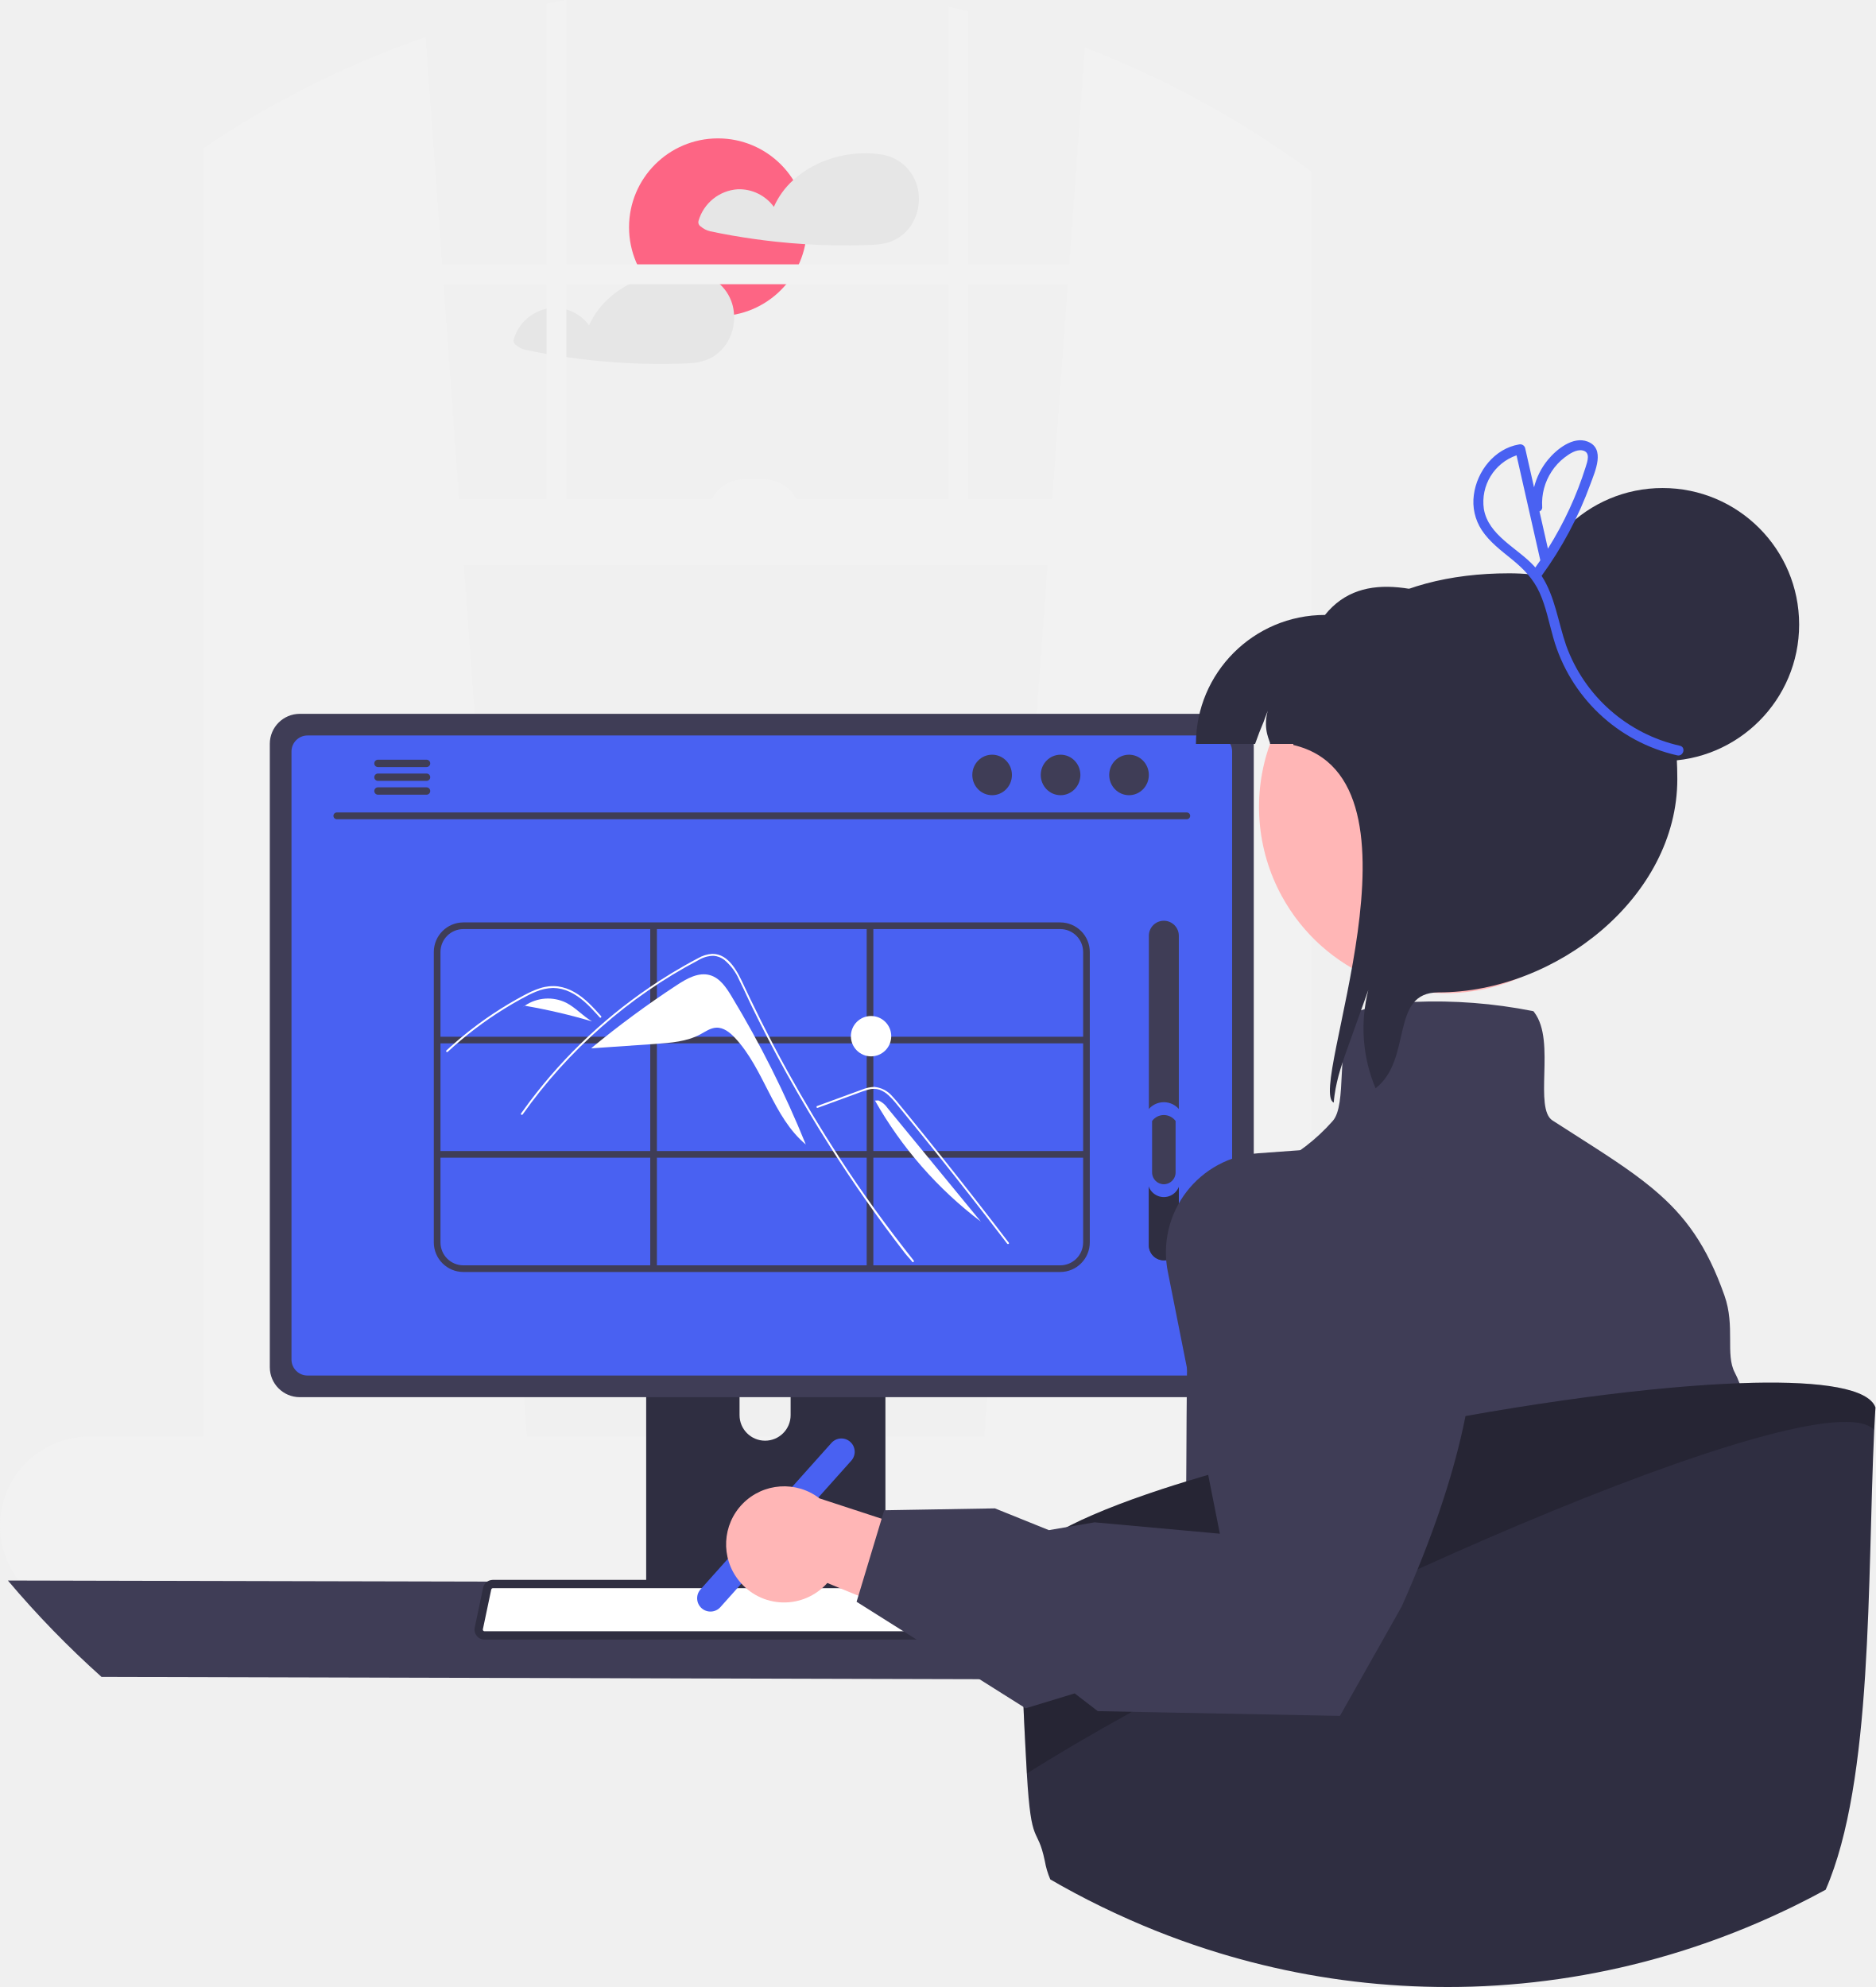
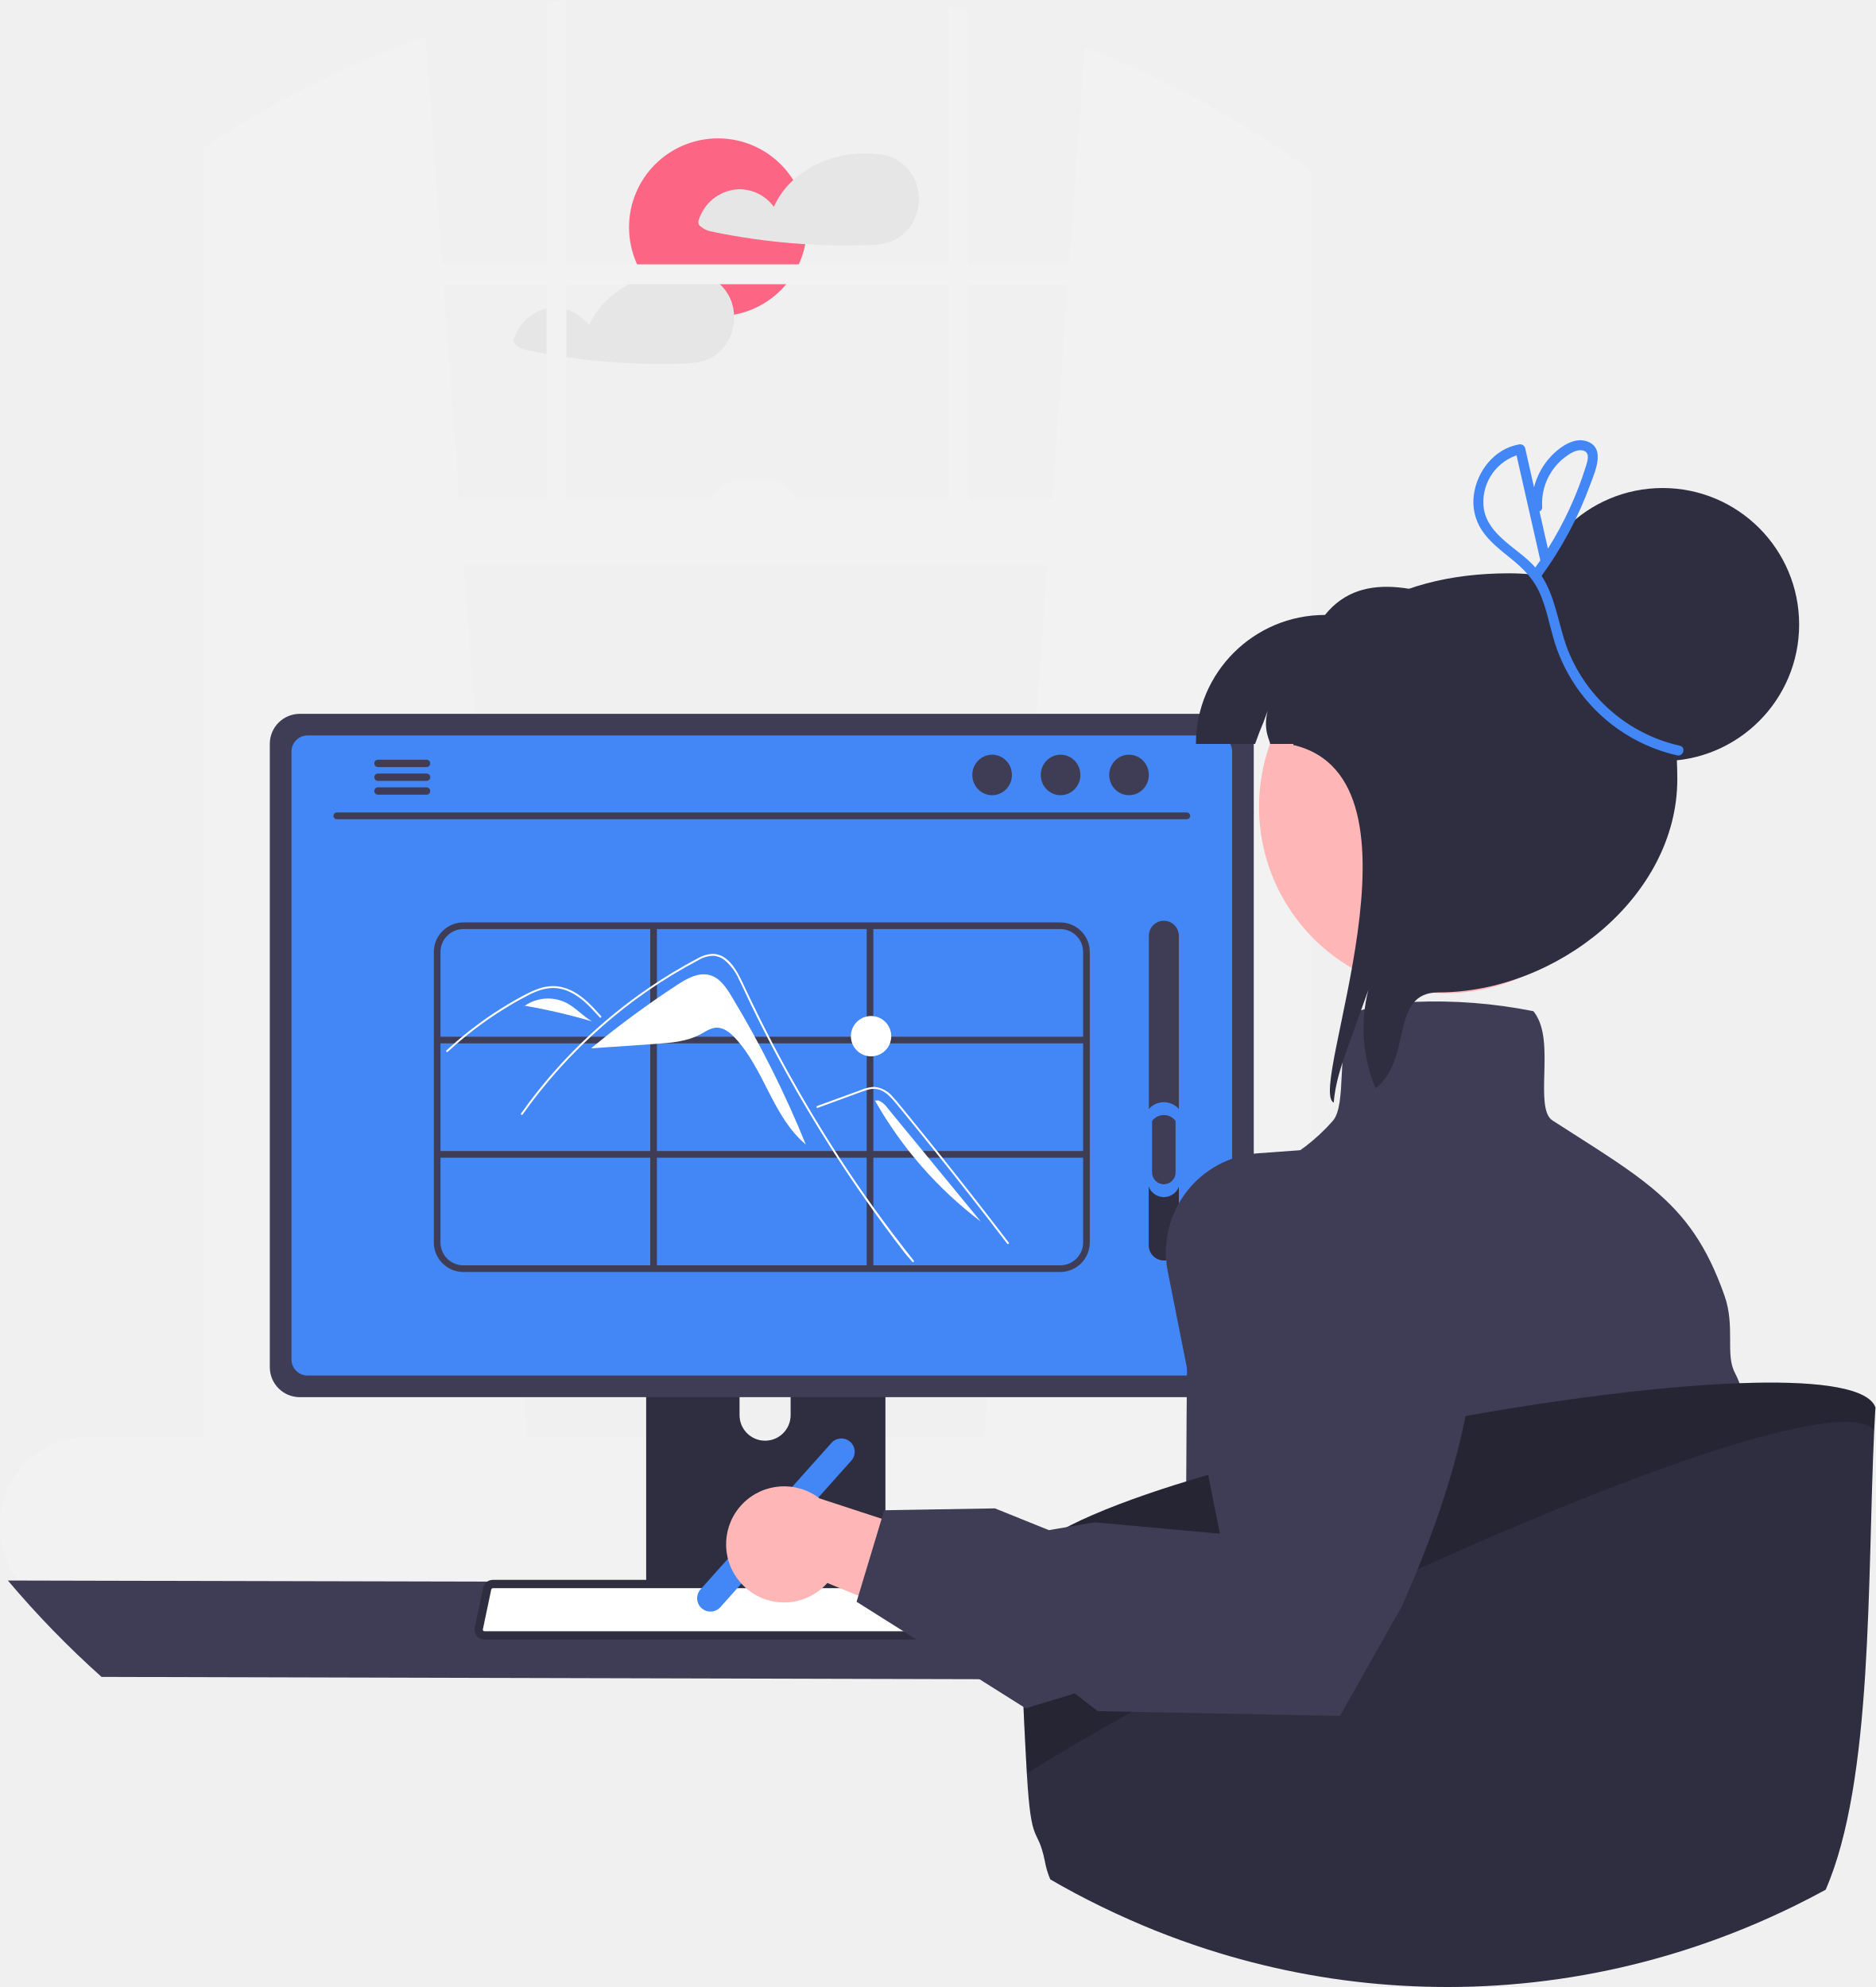
<svg xmlns="http://www.w3.org/2000/svg" width="563.232" height="596.817" viewBox="0 0 563.232 596.817" role="img" artist="Katerina Limpitsouni" source="https://undraw.co/">
  <circle cx="215.615" cy="68.266" r="26.701" fill="#fd6584" />
  <path d="M601.119,230.112a13.235,13.235,0,0,0-11.17-9.29,1.081,1.081,0,0,0-.18,0,1.418,1.418,0,0,0-.22-.05c-8.94-1.16-18.88,1.66-25.57,7.8a23.958,23.958,0,0,0-5.83,8.04,12.917,12.917,0,0,0-10.83-5.28,13.184,13.184,0,0,0-11.8,9.51,1.526,1.526,0,0,0,.69,1.69,6.673,6.673,0,0,0,2.79,1.42c2.21.47,4.44.9,6.67,1.29q6.54,1.14,13.15,1.85,4.365.465,8.75.74c6.04.38,12.11.47,18.16.28,3-.1,5.88-.2,8.62-1.52a12.798,12.798,0,0,0,4.95-4.31A14.548,14.548,0,0,0,601.119,230.112Z" transform="translate(-325.7462 -174.4889)" fill="#e6e6e6" />
  <path d="M546.189,269.012a13.652,13.652,0,0,0-.56-3.3,13.26,13.26,0,0,0-11.18-9.29.965.965,0,0,0-.17,0,1.887,1.887,0,0,0-.23-.05,33.194,33.194,0,0,0-14.69,1.51c-7.26,2.43-13.63,7.33-16.7,14.33a12.922,12.922,0,0,0-10.84-5.28,13.183,13.183,0,0,0-11.8,9.51,1.555,1.555,0,0,0,.69,1.69,6.733,6.733,0,0,0,2.79,1.42c2.22.47,4.44.9,6.68,1.29q6.54,1.14,13.14,1.85a195.164,195.164,0,0,0,26.92,1.02c2.99-.1,5.88-.2,8.62-1.52a12.77,12.77,0,0,0,4.94-4.31A14.264,14.264,0,0,0,546.189,269.012Z" transform="translate(-325.7462 -174.4889)" fill="#e6e6e6" />
  <path d="M743.876,605.969h-24.34V225.999c-1.64-1.21-3.29-2.41-4.96-3.58q-.495-.345-.99-.69a288.322,288.322,0,0,0-62.01-32.94l-4.72,65.1-0.0.004H616.486V177.879c-1.98-.49-3.96-.95-5.96-1.38v77.394h-114.68V174.489c-1.99.37-3.98.75-5.96,1.16v78.244H458.517l-0-.004-4.95-68.27a287.687,287.687,0,0,0-60.78,29.46c-.66.42-1.32.84-1.98,1.28-1.33.86-2.66,1.74-3.97,2.63v386.98h-34.27a26.803,26.803,0,0,0-24.89,36.79,25.54,25.54,0,0,0,1.75,3.56,27.095,27.095,0,0,0,3.02,4.18,26.76,26.76,0,0,0,20.12,9.11h391.31a26.82,26.82,0,0,0,0-53.64ZM640.316,344.271l-18.93,261.698h-137.4l-18.93-261.698Zm6.11-84.419-4.67,64.556h-25.27V259.852Zm-35.9,0v64.556H564.894a10.916,10.916,0,0,0-9.723-5.959h-5.959a10.916,10.916,0,0,0-9.723,5.959H495.846V259.852Zm-120.64,64.556h-26.27l-4.67-64.556h30.94Z" transform="translate(-325.7462 -174.4889)" fill="#f2f2f2" />
  <path d="M328.114,649.216a289.004,289.004,0,0,0,28.12,28.95l379.58,1a289.003,289.003,0,0,0,28.12-28.95Z" transform="translate(-325.7462 -174.4889)" fill="#3f3d56" />
  <path d="M519.804,552.406v102.56h71.85v-102.56a3.448,3.448,0,0,0-2.43-3.3,3.175,3.175,0,0,0-1.03-.16h-64.92A3.463,3.463,0,0,0,519.804,552.406Zm28.04,35.24a7.67,7.67,0,0,1,15.34,0v11.9a7.67,7.67,0,0,1-15.34,0Z" transform="translate(-325.7462 -174.4889)" fill="#2f2e41" />
  <path d="M519.584,651.686v9.89a1.946,1.946,0,0,0,1.93,1.94h68.43a1.94,1.94,0,0,0,1.93-1.94v-9.89Z" transform="translate(-325.7462 -174.4889)" fill="#3f3d56" />
  <path d="M406.774,397.886v187.26a9.007,9.007,0,0,0,9,9h277.5a9.007,9.007,0,0,0,9-9v-187.26a9.011,9.011,0,0,0-9-8.99h-277.5A9.012,9.012,0,0,0,406.774,397.886Z" transform="translate(-325.7462 -174.4889)" fill="#3f3d56" />
-   <path d="M413.284,400.216v182.62a4.818,4.818,0,0,0,4.81,4.81h272.87a4.818,4.818,0,0,0,4.81-4.81v-182.62a4.82,4.82,0,0,0-4.81-4.82h-272.87A4.821,4.821,0,0,0,413.284,400.216Z" transform="translate(-325.7462 -174.4889)" fill="#4961f2" />
+   <path d="M413.284,400.216v182.62a4.818,4.818,0,0,0,4.81,4.81h272.87a4.818,4.818,0,0,0,4.81-4.81v-182.62a4.82,4.82,0,0,0-4.81-4.82h-272.87A4.821,4.821,0,0,0,413.284,400.216Z" transform="translate(-325.7462 -174.4889)" fill="#4287f5" />
  <path d="M468.924,665.846a2.948,2.948,0,0,0,2.32,1.11h162.34a2.987,2.987,0,0,0,2.92-3.6l-2.52-11.97a2.993,2.993,0,0,0-1.86-2.17,2.894,2.894,0,0,0-1.06-.2h-157.31a2.894,2.894,0,0,0-1.06.2,2.992,2.992,0,0,0-1.86,2.17l-2.52,11.97A2.985,2.985,0,0,0,468.924,665.846Z" transform="translate(-325.7462 -174.4889)" fill="#2f2e41" />
  <path d="M473.754,651.516a.395.395,0,0,0-.145.025.508.508,0,0,0-.328.353l-2.521,11.977a.478.478,0,0,0,.102.396l.011.014a.449.449,0,0,0,.371.176H633.584a.467.467,0,0,0,.37-.175.459.459,0,0,0,.106-.397l-2.522-11.983a.498.498,0,0,0-.304-.349.436.436,0,0,0-.17-.035Z" transform="translate(-325.7462 -174.4889)" fill="#fff" />
  <path d="M426.867,420.552H682.191a1.016,1.016,0,0,0,0-2.031H426.867a1.016,1.016,0,0,0,0,2.031Z" transform="translate(-325.7462 -174.4889)" fill="#3f3d56" />
  <ellipse cx="339.064" cy="232.765" rx="5.95" ry="6.083" fill="#3f3d56" />
  <ellipse cx="318.508" cy="232.765" rx="5.95" ry="6.083" fill="#3f3d56" />
  <ellipse cx="297.952" cy="232.765" rx="5.95" ry="6.083" fill="#3f3d56" />
  <path d="M438.156,403.786a1.095,1.095,0,0,0,1.09,1.1h14.6a1.105,1.105,0,0,0,0-2.21h-14.6A1.103,1.103,0,0,0,438.156,403.786Z" transform="translate(-325.7462 -174.4889)" fill="#3f3d56" />
  <path d="M438.156,407.936a1.095,1.095,0,0,0,1.09,1.1h14.6a1.105,1.105,0,0,0,0-2.21h-14.6A1.103,1.103,0,0,0,438.156,407.936Z" transform="translate(-325.7462 -174.4889)" fill="#3f3d56" />
  <path d="M438.156,412.076a1.103,1.103,0,0,0,1.09,1.11h14.6a1.105,1.105,0,0,0,0-2.21h-14.6A1.095,1.095,0,0,0,438.156,412.076Z" transform="translate(-325.7462 -174.4889)" fill="#3f3d56" />
  <path d="M644.148,451.546H464.91a8.892,8.892,0,0,0-8.881,8.881v87.237a8.892,8.892,0,0,0,8.881,8.882H644.148a8.892,8.892,0,0,0,8.881-8.882V460.428A8.892,8.892,0,0,0,644.148,451.546Zm6.881,8.881v25.452h-63v-32.333h56.119A6.889,6.889,0,0,1,651.029,460.428Zm-128,59.786v-32.334h63v32.334Zm63,2v32.333h-63v-32.333Zm-65-2h-63v-32.334h63Zm2-34.334v-32.333h63v32.333Zm65,2h63v32.334h-63Zm-123.119-34.333H521.029v32.333h-63V460.428A6.889,6.889,0,0,1,464.91,453.546ZM458.029,547.664V522.213h63v32.333H464.91A6.889,6.889,0,0,1,458.029,547.664Zm186.119,6.882H588.029v-32.333h63v25.451A6.889,6.889,0,0,1,644.148,554.546Z" transform="translate(-325.7462 -174.4889)" fill="#3f3d56" />
  <path d="M545.419,473.695c-1.591-2.631-3.475-5.439-6.427-6.298-3.418-.995-6.93.981-9.908,2.931a288.726,288.726,0,0,0-25.695,18.932l.009.102,19.174-1.322c4.618-.318,9.394-.681,13.475-2.865,1.549-.829,3.058-1.936,4.813-2.013,2.18-.096,4.081,1.427,5.575,3.017,8.837,9.41,11.394,23.799,21.307,32.066A314.616,314.616,0,0,0,545.419,473.695Z" transform="translate(-325.7462 -174.4889)" fill="#fff" />
  <path d="M599.736,553.506c-.977-1.234-1.376-1.523-2.34-2.768q-11.773-15.226-22.131-31.481-7.036-11.04-13.373-22.503-3.017-5.45-5.869-10.985-2.213-4.292-4.327-8.635c-.403-.827-.795-1.658-1.184-2.491-.918-1.958-1.82-3.926-2.787-5.858a16.114,16.114,0,0,0-4.47-5.989,6.098,6.098,0,0,0-3.177-1.222,8.862,8.862,0,0,0-4.599,1.318,148.048,148.048,0,0,0-29.112,20.075A151.559,151.559,0,0,0,482.714,509.22c-.209.298-.703.013-.492-.287q1.246-1.762,2.542-3.487A152.397,152.397,0,0,1,523.671,469.155q3.785-2.453,7.711-4.675c1.319-.747,2.645-1.485,3.993-2.177a9.728,9.728,0,0,1,4.234-1.312c5.137-.08,7.797,5.738,9.624,9.653q.861,1.848,1.743,3.685,3.334,6.973,6.924,13.818,2.216,4.226,4.529,8.404,7.198,13.007,15.301,25.488c7.156,11.022,14.256,20.758,22.408,31.064C600.364,553.388,599.962,553.795,599.736,553.506Z" transform="translate(-325.7462 -174.4889)" fill="#fff" />
  <path d="M505.858,480.093c-.298-.333-.595-.665-.895-.998-2.369-2.62-4.911-5.209-8.164-6.711a11.844,11.844,0,0,0-4.962-1.15,14.161,14.161,0,0,0-5.152,1.124c-.776.31-1.534.662-2.281,1.036-.854.43-1.692.888-2.527,1.35q-2.35,1.3-4.639,2.715-4.554,2.815-8.824,6.059-2.213,1.683-4.335,3.475-1.973,1.665-3.867,3.42c-.27.249-.673-.154-.403-.403.333-.31.669-.618,1.006-.922q1.426-1.289,2.898-2.529,2.684-2.264,5.506-4.354,4.389-3.251,9.08-6.061,2.344-1.403,4.753-2.688c.485-.259.975-.511,1.472-.751a23.46,23.46,0,0,1,3.498-1.424,12.445,12.445,0,0,1,5.284-.519,13.756,13.756,0,0,1,4.875,1.686c3.194,1.785,5.671,4.546,8.082,7.24C506.505,479.962,506.103,480.367,505.858,480.093Z" transform="translate(-325.7462 -174.4889)" fill="#fff" />
  <path d="M571.304,507.242l7.654-2.799,3.8-1.39a38.862,38.862,0,0,1,3.752-1.292,5.919,5.919,0,0,1,3.396.043,7.827,7.827,0,0,1,2.649,1.642,21.495,21.495,0,0,1,2.172,2.32c.827.994,1.643,1.999,2.461,3q5.069,6.199,10.072,12.452,5.003,6.253,9.938,12.559,4.948,6.321,9.827,12.696.598.781,1.195,1.563c.22.288.715.004.492-.288q-4.916-6.438-9.9-12.824-4.997-6.401-10.062-12.748-5.065-6.347-10.199-12.638-1.279-1.567-2.562-3.131c-.722-.879-1.435-1.768-2.227-2.587a8.025,8.025,0,0,0-5.441-2.867,10.501,10.501,0,0,0-3.701.814c-1.28.463-2.556.934-3.834,1.402l-7.707,2.819-1.927.705c-.342.125-.194.676.152.55Z" transform="translate(-325.7462 -174.4889)" fill="#fff" />
  <path d="M495.792,475.68a12.357,12.357,0,0,0-12.445.89,177.498,177.498,0,0,1,20.194,4.713C500.786,479.669,498.631,477.139,495.792,475.68Z" transform="translate(-325.7462 -174.4889)" fill="#fff" />
  <path d="M483.309,476.563l-.749.609c.253-.213.517-.413.787-.602Z" transform="translate(-325.7462 -174.4889)" fill="#fff" />
  <path d="M592.265,507.27a6.371,6.371,0,0,0-2.695-2.25l-1.052.041a119.342,119.342,0,0,0,31.787,36.34Z" transform="translate(-325.7462 -174.4889)" fill="#fff" />
  <circle cx="261.597" cy="311.227" r="6.059" fill="#fff" />
  <path d="M675.268,553.046a4.507,4.507,0,0,0,4.5-4.5v-93a4.5,4.5,0,1,0-9,0v93A4.507,4.507,0,0,0,675.268,553.046Z" transform="translate(-325.7462 -174.4889)" fill="#3f3d56" />
  <path d="M675.268,553.046a4.507,4.507,0,0,0,4.5-4.5v-19.72a5.581,5.581,0,0,0-9,0v19.72A4.507,4.507,0,0,0,675.268,553.046Z" transform="translate(-325.7462 -174.4889)" fill="#2f2e41" />
-   <path d="M675.268,534.046a4.847,4.847,0,0,0,4.84-4.84V507.998a6.002,6.002,0,0,0-9.679,0V529.207A4.847,4.847,0,0,0,675.268,534.046Z" transform="translate(-325.7462 -174.4889)" fill="#4961f2" />
+   <path d="M675.268,534.046a4.847,4.847,0,0,0,4.84-4.84V507.998a6.002,6.002,0,0,0-9.679,0V529.207A4.847,4.847,0,0,0,675.268,534.046Z" transform="translate(-325.7462 -174.4889)" fill="#4287f5" />
  <path d="M675.268,530.19a3.535,3.535,0,0,0,3.53-3.53V511.191a4.378,4.378,0,0,0-7.06,0v15.469A3.535,3.535,0,0,0,675.268,530.19Z" transform="translate(-325.7462 -174.4889)" fill="#3f3d56" />
-   <path d="M536.445,657.525a4.004,4.004,0,0,1-.317-5.648L575.444,607.885a4,4,0,0,1,5.965,5.331l-39.316,43.992A4.004,4.004,0,0,1,536.445,657.525Z" transform="translate(-325.7462 -174.4889)" fill="#4961f2" />
+   <path d="M536.445,657.525a4.004,4.004,0,0,1-.317-5.648L575.444,607.885a4,4,0,0,1,5.965,5.331l-39.316,43.992A4.004,4.004,0,0,1,536.445,657.525Z" transform="translate(-325.7462 -174.4889)" fill="#4287f5" />
  <path d="M862.596,729.955c0,7.29-1.72,12.87-1.51,17.33a287.268,287.268,0,0,1-36.3,13.02c-1.4.4-2.8.78-4.21,1.16-7.63-23.36-15.27-44.75-18.28-47.02-6.89-5.17-10.34,16.22-10.34,11.05,0-5.17,3.45-5.17-5.16-12.06-8.62-6.89-3.45-37.9-3.45-37.9l-12.06-31.01,13.49-49.46,17.52-64.25h17.23s.51.37,1.36,1.06c4.31,3.52,17.31,15.28,15.87,28.23-.43,3.86.53,15.08,2.2,30.02,5.08,45.11,16.75,94.15,16.75,107.09C855.706,714.445,862.596,719.615,862.596,729.955Z" transform="translate(-325.7462 -174.4889)" fill="#e6e6e6" />
  <path d="M848.148,589.956c-.02-.05-.03-.09-.05-.13a26.641,26.641,0,0,0-1.35-3.04c-2.91-5.47.17-13.87-3.11-23.15-5.3-15.04-11.76-23.91-21.23-31.86-.28-.24-.56-.47-.85-.71l-.01-.01c-6.32-5.19-13.94-10.04-23.4-16.08-1.97-1.26-4.03-2.57-6.17-3.95-2.76-1.77-2.61-7.67-2.45-13.91.18-6.93.37-14.11-3.03-18.59l-.22-.29-.35-.09a150.437,150.437,0,0,0-35.42-2.73h-.01a69.659,69.659,0,0,0-14.93,2.19c-.36.1-.72.2-1.07.32-.27.07-.54.16-.81.25l-.22.08-.17.16c-3.29,3.29-4.05,9.19-4.41,15.34v.01q-.105,1.68-.18,3.36c-.28,5.98-.54,11.63-2.74,14.08a57.788,57.788,0,0,1-17.47,13.44c-10.33,5.1-18.5,4.94-18.62,4.94l-.95-.03-.09.94c-6.86,13.07-6.6,46.79-6.81,82.9q-.015,3.015-.04,6.06c-.12,16.82-.44,33.93-1.7,49.52-.55,6.7-1.26,13.11-2.21,19.1-4.62,29.17-25.55,4.95-35.56,24.36a24.526,24.526,0,0,0,1.65,5.55c1.15.68,2.33,1.34,3.5,2q7.785,4.335,15.86,8.09c.3.14.6.28.9.41a236.736,236.736,0,0,0,30.46,11.62c2.03.62,4.06,1.21,6.11,1.77a233.586,233.586,0,0,0,55.61,8.33,1.701,1.701,0,0,1,.23-.01,288.585,288.585,0,0,0,65.84-9.49q.45-.12.9-.24c1.41-.38,2.81-.76,4.21-1.16a287.279,287.279,0,0,0,36.3-13.02,9.238,9.238,0,0,0,.13,1.31,3.03,3.03,0,0,0,.06.42c.02-.16.04-.32.05-.48.06-.47.11-.95.16-1.43C870.608,666.426,857.898,615.756,848.148,589.956Z" transform="translate(-325.7462 -174.4889)" fill="#3f3d56" />
  <path d="M710.714,443.689a55.983,55.983,0,1,0-2.845-47.693c-.256.641-.487,1.281-.718,1.948A55.906,55.906,0,0,0,710.714,443.689Z" transform="translate(-325.7462 -174.4889)" fill="#ffb6b6" />
  <path d="M702.667,397.943c2.409-6.74,1.358-3.229,3.793-9.944-1.589,5.946.923,9.277.692,9.944h66.658V359.194c-19.529-7.74-38.621-14.326-50.154,0A38.751,38.751,0,0,0,684.907,397.943Z" transform="translate(-325.7462 -174.4889)" fill="#2f2e41" />
  <path d="M726.296,505.657c.051-.718.128-1.461.231-2.178.718-5.279,2.511-10.354,4.331-15.377,1.922-5.407,3.87-10.841,5.817-16.248a46.519,46.519,0,0,0,2.178,29.523c11.251-8.765,4.152-28.806,18.862-28.806,35.366,0,71.758-28.678,71.758-64.069,0-35.366-15.172-61.814-50.538-61.814-35.392,0-64.095,16.197-64.787,51.563C757.716,408.502,718.069,502.069,726.296,505.657Z" transform="translate(-325.7462 -174.4889)" fill="#2f2e41" />
  <circle cx="499.308" cy="187.588" r="41.004" fill="#2f2e41" />
  <path d="M888.978,597.236q-.21,3.165-.37,6.74c-2.12,44.89-.29,105.32-14.58,138.11q-4.8,2.625-9.7,5.02-.195.09-.36.18c-.88.43-1.76.85-2.64,1.25a.3.3,0,0,1-.11.06,238.808,238.808,0,0,1-29.81,11.71c-1.25.4-2.51.78-3.77,1.16q-.405.12-.81.24a233.934,233.934,0,0,1-59.04,9.49c-1.04.03-2.06.05-3.05.07-.35.01-.69.02-1.03.02-1.12.01-2.23.02-3.35.02q-3.39,0-6.75-.1a233.586,233.586,0,0,1-55.61-8.33c-2.05-.56-4.08-1.15-6.11-1.77a236.736,236.736,0,0,1-30.46-11.62c-.3-.13-.6-.27-.9-.41q-8.07-3.75-15.86-8.09c-1.17-.66-2.35-1.32-3.5-2a24.526,24.526,0,0,1-1.65-5.55c-2.27-10.91-4.09-3.55-5.39-26.25-1.19-20.81-1.95-41.68-2.23-53.61-.09-3.18-.12-5.73-.13-7.47,1.06-7.58,18.1-16.18,42.95-24.35,2.35-.77,4.78-1.54,7.27-2.3,6.72-2.07,13.9-4.1,21.4-6.06,19.1-5,40.31-9.59,61.36-13.38,10.39-1.86,20.74-3.53,30.79-4.95,17.63-2.5,34.31-4.23,48.58-4.94,1.37-.07,2.71-.13,4.03-.17,1.42-.06,2.81-.1,4.17-.13C872.878,589.376,886.918,591.516,888.978,597.236Z" transform="translate(-325.7462 -174.4889)" fill="#2f2e41" />
  <path d="M888.978,597.236q-.21,3.165-.37,6.74c-15.58-16.78-183.42,58.18-254.48,103.21-1.19-20.81-1.95-41.68-2.23-53.61-.09-3.18-.12-5.73-.13-7.47,1.06-7.58,18.1-16.18,42.95-24.35,2.35-.77,4.78-1.54,7.27-2.3,6.72-2.07,13.9-4.1,21.4-6.06,19.1-5,40.31-9.59,61.36-13.38,10.39-1.86,20.74-3.53,30.79-4.95,17.63-2.5,34.31-4.23,48.58-4.94,1.37-.07,2.71-.13,4.03-.17,1.42-.06,2.81-.1,4.17-.13C872.878,589.376,886.918,591.516,888.978,597.236Z" transform="translate(-325.7462 -174.4889)" opacity="0.2" />
  <path d="M547.647,649.249a17.324,17.324,0,0,0,26.555.706l56.948,23.389-6.145-31.396-53.137-17.397A17.418,17.418,0,0,0,547.647,649.249Z" transform="translate(-325.7462 -174.4889)" fill="#ffb6b6" />
  <path d="M737.082,518.509l-.312-.033-33.209,2.411a29.807,29.807,0,0,0-21.561,11.675,29.215,29.215,0,0,0-3.075,4.997l-.009.005a29.804,29.804,0,0,0-2.456,18.888l15.634,78.703-37.618-3.418-13.732,2.347-16.205-6.538-33.251.566-.771,2.549-6.975,23.123-.548,1.817,50.775,31.997,14.721-4.478,6.935,5.327.333.009L669.51,688.727l58.648,1.15,16.031-28.401,2.505-4.453c18.618-41.709,23.213-70.826,21.755-90.885-.764-10.599-3.214-18.655-6.181-24.727C753.096,522.648,737.727,518.667,737.082,518.509Z" transform="translate(-325.7462 -174.4889)" fill="#3f3d56" />
-   <path d="M830.24,398.481a47.347,47.347,0,0,1-34.173-30.183c-2.406-6.978-3.314-14.64-7.352-20.85a111.467,111.467,0,0,0,14.655-27.541c1.382-3.802,4.617-10.705-.868-12.797-4.37-1.667-9.335,2.356-11.926,5.529a21.057,21.057,0,0,0-4.133,8.231q-1.34-5.918-2.68-11.835a1.536,1.536,0,0,0-1.845-1.048c-7.322,1.248-12.632,8.028-13.554,15.169a15.454,15.454,0,0,0,2.356,10.522c2.352,3.578,5.796,6.144,9.074,8.81,3.486,2.836,6.44,5.856,8.314,10.003,1.948,4.31,2.825,9.027,4.117,13.552a50.208,50.208,0,0,0,37.219,35.331C831.325,401.786,832.129,398.894,830.24,398.481Zm-41.347-71.716a17.411,17.411,0,0,1,2.837-10.665,16.892,16.892,0,0,1,3.853-4.174c1.432-1.094,3.545-2.544,5.44-2.142,2.458.521,1.469,3.265.947,4.919q-1.033,3.274-2.272,6.479a106.456,106.456,0,0,1-5.59,12.107c-1.098,2.038-2.271,4.032-3.496,5.994q-1.267-5.594-2.534-11.188A1.256,1.256,0,0,0,788.893,326.766Zm-17.52.597a14.814,14.814,0,0,1,9.817-16.111q3.572,15.77,7.143,31.541c-.491.725-.998,1.439-1.507,2.152-.133-.153-.255-.311-.393-.462C781.44,339.048,772.731,335.342,771.374,327.363Z" transform="translate(-325.7462 -174.4889)" fill="#4961f2" />
+   <path d="M830.24,398.481a47.347,47.347,0,0,1-34.173-30.183c-2.406-6.978-3.314-14.64-7.352-20.85a111.467,111.467,0,0,0,14.655-27.541c1.382-3.802,4.617-10.705-.868-12.797-4.37-1.667-9.335,2.356-11.926,5.529a21.057,21.057,0,0,0-4.133,8.231q-1.34-5.918-2.68-11.835a1.536,1.536,0,0,0-1.845-1.048c-7.322,1.248-12.632,8.028-13.554,15.169a15.454,15.454,0,0,0,2.356,10.522c2.352,3.578,5.796,6.144,9.074,8.81,3.486,2.836,6.44,5.856,8.314,10.003,1.948,4.31,2.825,9.027,4.117,13.552a50.208,50.208,0,0,0,37.219,35.331C831.325,401.786,832.129,398.894,830.24,398.481Zm-41.347-71.716a17.411,17.411,0,0,1,2.837-10.665,16.892,16.892,0,0,1,3.853-4.174c1.432-1.094,3.545-2.544,5.44-2.142,2.458.521,1.469,3.265.947,4.919q-1.033,3.274-2.272,6.479a106.456,106.456,0,0,1-5.59,12.107c-1.098,2.038-2.271,4.032-3.496,5.994q-1.267-5.594-2.534-11.188A1.256,1.256,0,0,0,788.893,326.766Zm-17.52.597a14.814,14.814,0,0,1,9.817-16.111q3.572,15.77,7.143,31.541c-.491.725-.998,1.439-1.507,2.152-.133-.153-.255-.311-.393-.462C781.44,339.048,772.731,335.342,771.374,327.363Z" transform="translate(-325.7462 -174.4889)" fill="#4287f5" />
</svg>
